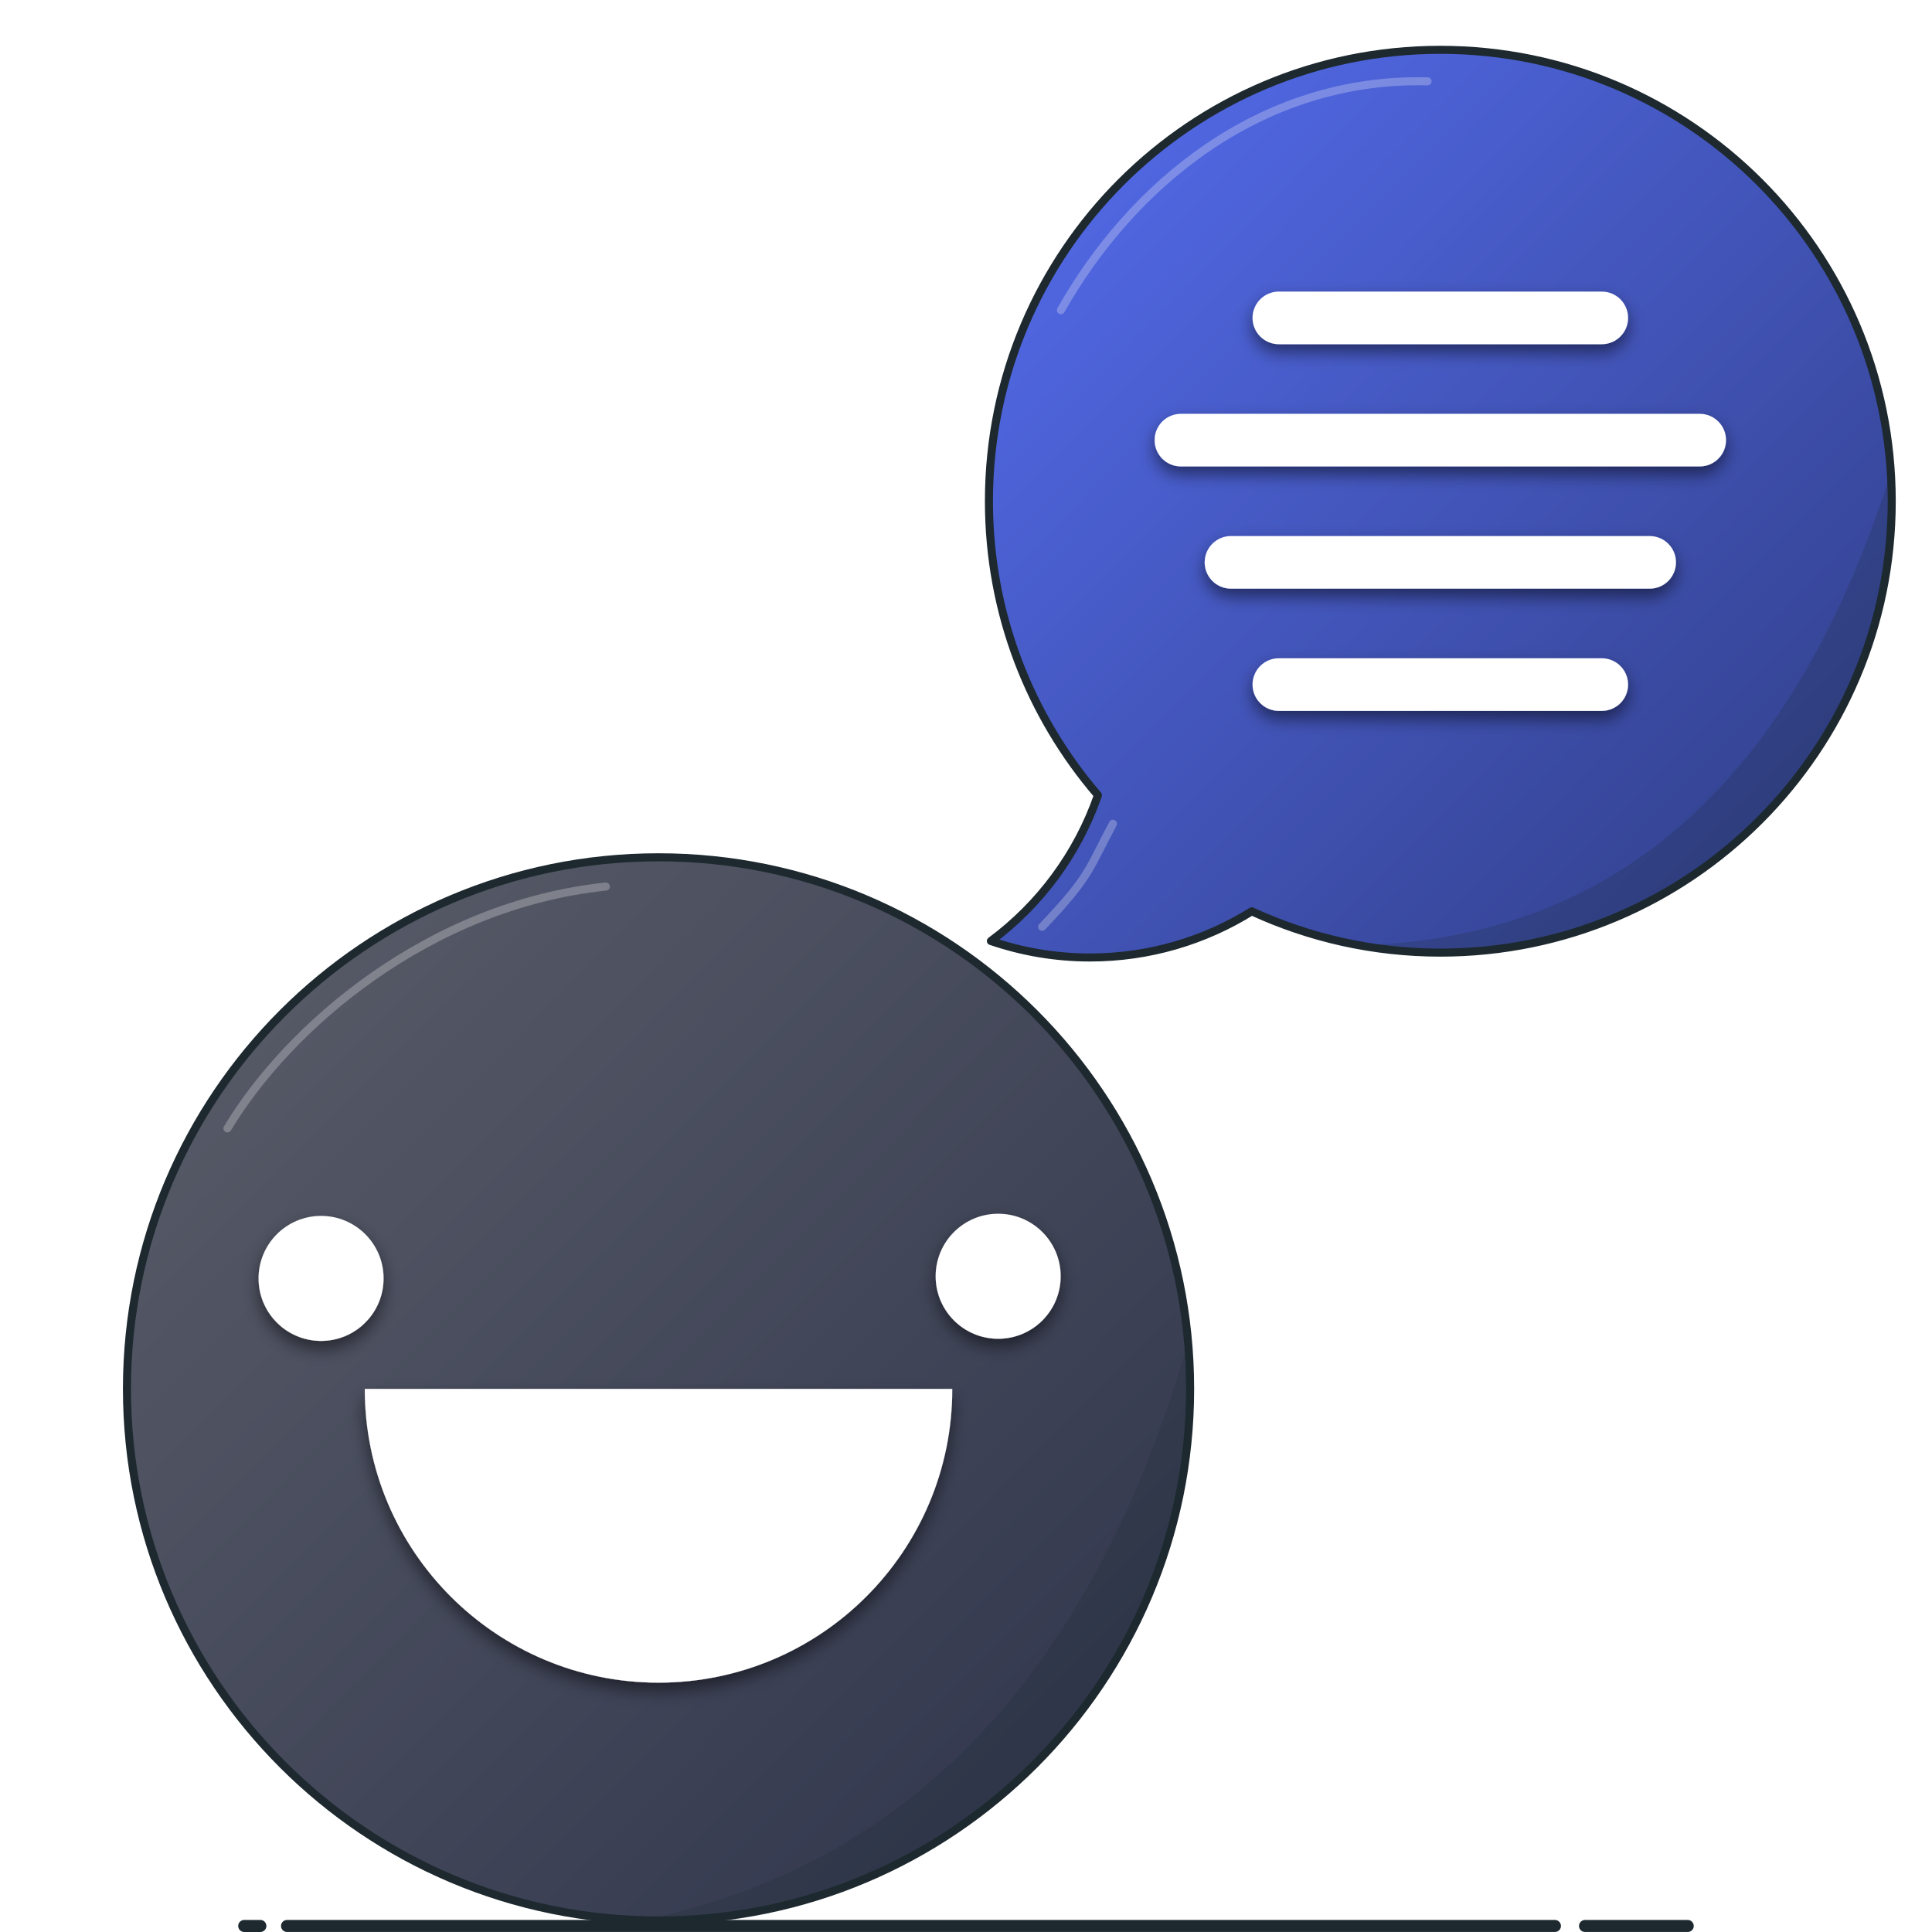
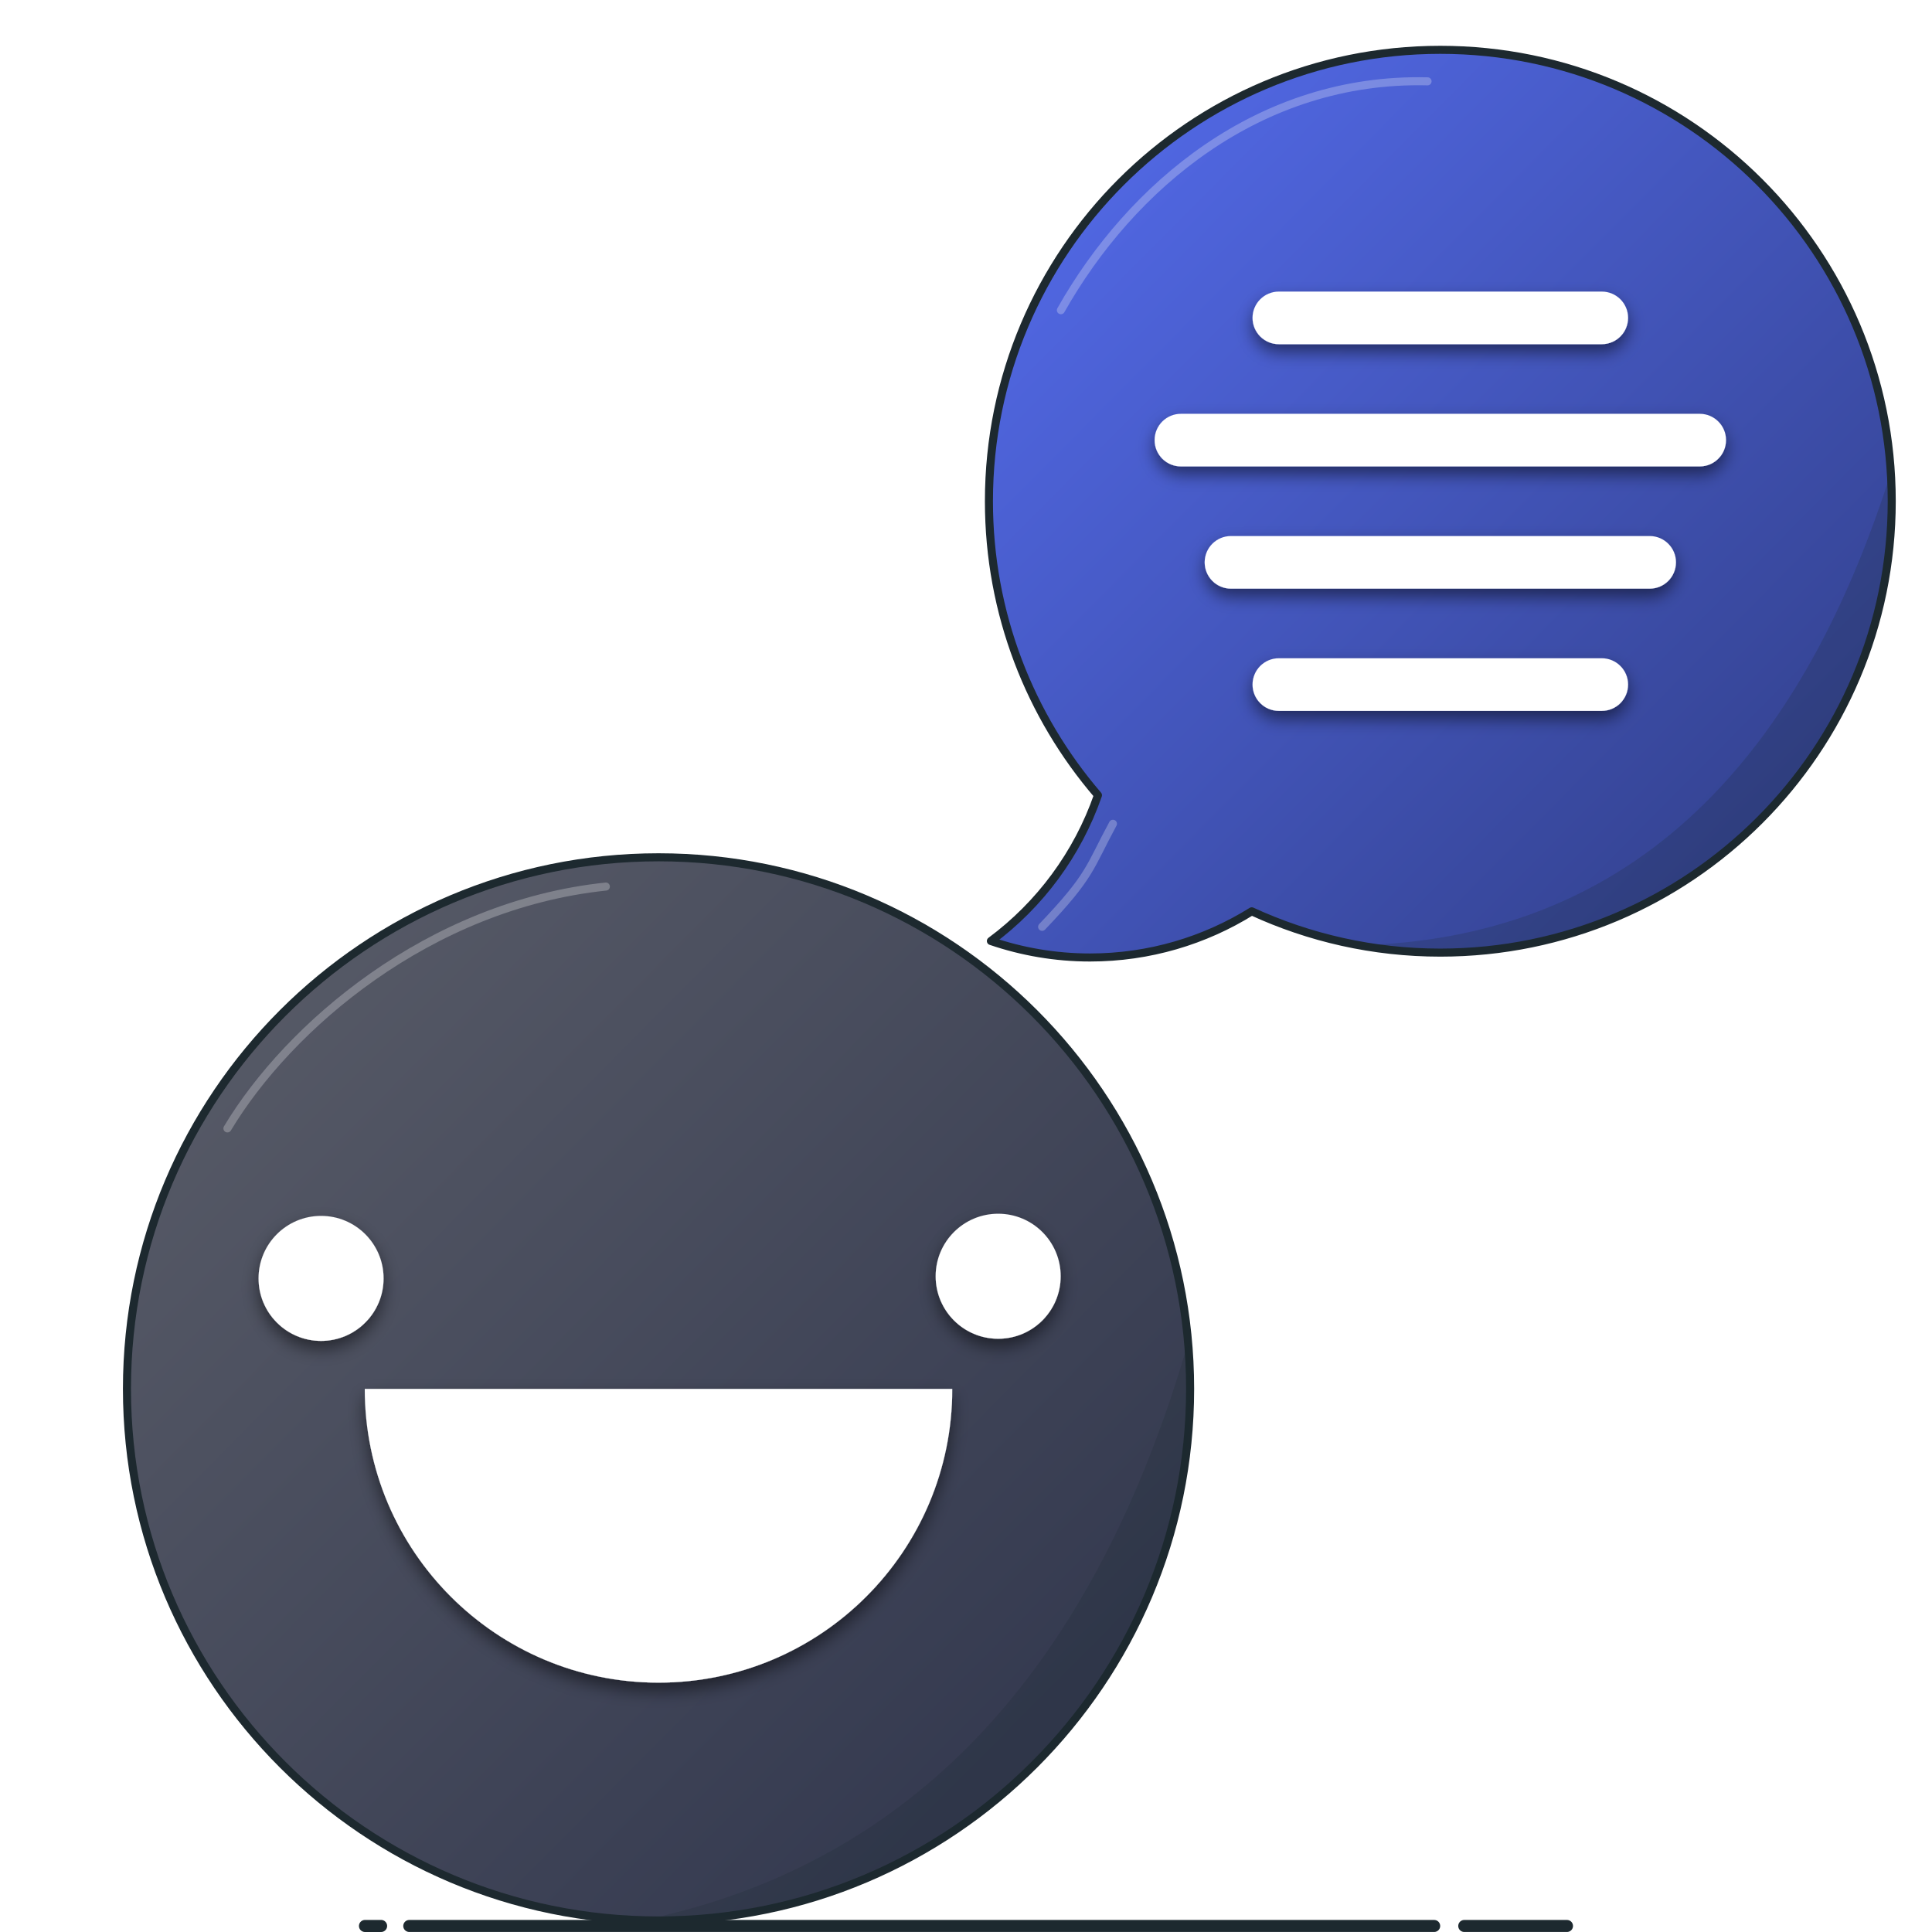
<svg xmlns="http://www.w3.org/2000/svg" style="isolation:isolate" viewBox="16 16 480 480.004" width="480" height="480.004">
  <g style="isolation:isolate" id="messaging-illustration">
    <rect x="16" y="16" width="480" height="480" transform="matrix(1,0,0,1,0,0)" fill="none" />
    <g id="Ground">
-       <line x1="87.309" y1="494.504" x2="402.321" y2="494.504" vector-effect="non-scaling-stroke" stroke-width="2.985" stroke="rgb(29,41,47)" stroke-linejoin="round" stroke-linecap="round" stroke-miterlimit="3" />
-       <line x1="409.792" y1="494.504" x2="435.318" y2="494.504" vector-effect="non-scaling-stroke" stroke-width="2.985" stroke="rgb(29,41,47)" stroke-linejoin="round" stroke-linecap="round" stroke-miterlimit="3" />
-       <line x1="76.682" y1="494.504" x2="80.682" y2="494.504" vector-effect="non-scaling-stroke" stroke-width="3" stroke="rgb(29,41,47)" stroke-linejoin="round" stroke-linecap="round" stroke-miterlimit="3" />
+       <line x1="117.682" y1="494.504" x2="372.321" y2="494.504" vector-effect="non-scaling-stroke" stroke-width="2.985" stroke="rgb(29,41,47)" stroke-linejoin="round" stroke-linecap="round" stroke-miterlimit="3" />
+       <line x1="379.792" y1="494.504" x2="405.318" y2="494.504" vector-effect="non-scaling-stroke" stroke-width="2.985" stroke="rgb(29,41,47)" stroke-linejoin="round" stroke-linecap="round" stroke-miterlimit="3" />
+       <line x1="106.682" y1="494.504" x2="110.682" y2="494.504" vector-effect="non-scaling-stroke" stroke-width="3" stroke="rgb(29,41,47)" stroke-linejoin="round" stroke-linecap="round" stroke-miterlimit="3" />
    </g>
    <g id="Group">
      <g id="Group">
-         <linearGradient id="_lgradient_75" x1="-3.927%" y1="-2.646%" x2="101.064%" y2="101.537%">
+         <linearGradient id="_lgradient_70" x1="-3.927%" y1="-2.646%" x2="101.064%" y2="101.537%">
          <stop offset="2.174%" stop-opacity="1" style="stop-color:rgb(92,95,106)" />
          <stop offset="98.696%" stop-opacity="1" style="stop-color:rgb(45,51,75)" />
        </linearGradient>
-         <path d=" M 47.541 361.066 C 47.541 288.174 106.72 228.995 179.612 228.995 C 252.504 228.995 311.684 288.174 311.684 361.066 C 311.684 433.959 252.504 493.138 179.612 493.138 C 106.72 493.138 47.541 433.959 47.541 361.066 Z " fill="url(#_lgradient_75)" vector-effect="non-scaling-stroke" stroke-width="2" stroke="rgb(29,41,47)" stroke-linejoin="round" stroke-linecap="round" stroke-miterlimit="4" />
-         <clipPath id="_clipPath_E55jdpkrgdAm7uGzye01jispVqxRImuR">
-           <linearGradient id="_lgradient_75" x1="-3.927%" y1="-2.646%" x2="101.064%" y2="101.537%">
+         <path d=" M 47.541 361.066 C 47.541 288.174 106.72 228.995 179.612 228.995 C 252.504 228.995 311.684 288.174 311.684 361.066 C 311.684 433.959 252.504 493.138 179.612 493.138 C 106.72 493.138 47.541 433.959 47.541 361.066 Z " fill="url(#_lgradient_70)" vector-effect="non-scaling-stroke" stroke-width="2" stroke="rgb(29,41,47)" stroke-linejoin="round" stroke-linecap="round" stroke-miterlimit="4" />
+         <clipPath id="_clipPath_vCm8FM4VKV3XIIfA8zPWeagWVbsclYOQ">
+           <linearGradient id="_lgradient_70" x1="-3.927%" y1="-2.646%" x2="101.064%" y2="101.537%">
            <stop offset="2.174%" stop-opacity="1" style="stop-color:rgb(92,95,106)" />
            <stop offset="98.696%" stop-opacity="1" style="stop-color:rgb(45,51,75)" />
          </linearGradient>
-           <path d=" M 47.541 361.066 C 47.541 288.174 106.72 228.995 179.612 228.995 C 252.504 228.995 311.684 288.174 311.684 361.066 C 311.684 433.959 252.504 493.138 179.612 493.138 C 106.72 493.138 47.541 433.959 47.541 361.066 Z " fill="url(#_lgradient_75)" vector-effect="non-scaling-stroke" stroke-width="2" stroke="rgb(29,41,47)" stroke-linejoin="round" stroke-linecap="round" stroke-miterlimit="4" />
+           <path d=" M 47.541 361.066 C 47.541 288.174 106.72 228.995 179.612 228.995 C 252.504 228.995 311.684 288.174 311.684 361.066 C 311.684 433.959 252.504 493.138 179.612 493.138 C 106.72 493.138 47.541 433.959 47.541 361.066 Z " fill="url(#_lgradient_70)" vector-effect="non-scaling-stroke" stroke-width="2" stroke="rgb(29,41,47)" stroke-linejoin="round" stroke-linecap="round" stroke-miterlimit="4" />
        </clipPath>
-         <g clip-path="url(#_clipPath_E55jdpkrgdAm7uGzye01jispVqxRImuR)">
+         <g clip-path="url(#_clipPath_vCm8FM4VKV3XIIfA8zPWeagWVbsclYOQ)">
          <path d=" M 72.506 296.354 C 87.568 271.224 122.448 240.902 166.522 236.266" fill="none" vector-effect="non-scaling-stroke" stroke-width="2" stroke="rgb(255,255,255)" stroke-opacity="0.26" stroke-linejoin="round" stroke-linecap="round" stroke-miterlimit="3" />
          <path d=" M 311.417 348.722 Q 276.815 469.288 180.579 491.996 Q 225.994 505.512 322.771 445.499 L 311.417 348.722 Z " fill="rgb(29,41,47)" fill-opacity="0.2" />
        </g>
        <defs>
-           <filter id="49353cA8z7AHettXMDJcfBJ2T8YhvrUH" x="-200%" y="-200%" width="400%" height="400%">
+           <filter id="F4QYQDiG6YeI2Dw7x71A3x0nmv24CErv" x="-200%" y="-200%" width="400%" height="400%">
            <feOffset in="SourceAlpha" result="offOut" dx="0" dy="2" />
            <feGaussianBlur in="offOut" result="blurOut" stdDeviation="2" />
            <feComponentTransfer in="blurOut" result="opacOut">
              <feFuncA type="table" tableValues="0 0.5" />
            </feComponentTransfer>
            <feBlend in="SourceGraphic" in2="opacOut" mode="normal" />
          </filter>
        </defs>
-         <g filter="url(#49353cA8z7AHettXMDJcfBJ2T8YhvrUH)">
+         <g filter="url(#F4QYQDiG6YeI2Dw7x71A3x0nmv24CErv)">
          <path d=" M 80.24 333.619 C 80.24 325.048 87.199 318.089 95.77 318.089 C 104.341 318.089 111.3 325.048 111.3 333.619 C 111.3 342.191 104.341 349.149 95.77 349.149 C 87.199 349.149 80.24 342.191 80.24 333.619 Z " fill="rgb(255,255,255)" />
        </g>
        <defs>
-           <filter id="xkXN4q1UOM5rr6ByyVMW70UrFn1iRe77" x="-200%" y="-200%" width="400%" height="400%">
+           <filter id="7LRFTvpzq1tyTIM8DRxem1PqsfLjqt82" x="-200%" y="-200%" width="400%" height="400%">
            <feOffset in="SourceAlpha" result="offOut" dx="0" dy="2" />
            <feGaussianBlur in="offOut" result="blurOut" stdDeviation="2" />
            <feComponentTransfer in="blurOut" result="opacOut">
              <feFuncA type="table" tableValues="0 0.5" />
            </feComponentTransfer>
            <feBlend in="SourceGraphic" in2="opacOut" mode="normal" />
          </filter>
        </defs>
-         <g filter="url(#xkXN4q1UOM5rr6ByyVMW70UrFn1iRe77)">
+         <g filter="url(#7LRFTvpzq1tyTIM8DRxem1PqsfLjqt82)">
          <path d=" M 248.463 333.08 C 248.463 324.505 255.42 317.552 263.997 317.552 C 272.571 317.552 279.525 324.505 279.525 333.08 C 279.525 341.659 272.571 348.614 263.997 348.614 C 255.42 348.613 248.463 341.657 248.463 333.08 Z " fill="rgb(255,255,255)" />
        </g>
        <g id="Group">
          <defs>
-             <filter id="urg9waMBm6U4Qftb2fXeT4fIKVJp9zbY" x="-200%" y="-200%" width="400%" height="400%">
+             <filter id="U3AhPxUi106DHQvUx4iG5VGDGCFgBfC4" x="-200%" y="-200%" width="400%" height="400%">
              <feOffset in="SourceAlpha" result="offOut" dx="0" dy="2" />
              <feGaussianBlur in="offOut" result="blurOut" stdDeviation="2" />
              <feComponentTransfer in="blurOut" result="opacOut">
                <feFuncA type="table" tableValues="0 0.5" />
              </feComponentTransfer>
              <feBlend in="SourceGraphic" in2="opacOut" mode="normal" />
            </filter>
          </defs>
-           <g filter="url(#urg9waMBm6U4Qftb2fXeT4fIKVJp9zbY)">
+           <g filter="url(#U3AhPxUi106DHQvUx4iG5VGDGCFgBfC4)">
            <path d=" M 252.598 361.068 C 252.598 401.376 219.923 434.054 179.611 434.054 C 139.304 434.054 106.624 401.376 106.624 361.068 L 252.598 361.068 Z " fill="rgb(255,255,255)" />
          </g>
        </g>
      </g>
      <g id="Group">
-         <linearGradient id="_lgradient_76" x1="-3.927%" y1="-2.646%" x2="101.064%" y2="101.537%">
+         <linearGradient id="_lgradient_71" x1="-3.927%" y1="-2.646%" x2="101.064%" y2="101.537%">
          <stop offset="1.739%" stop-opacity="1" style="stop-color:rgb(86,110,242)" />
          <stop offset="99.13%" stop-opacity="1" style="stop-color:rgb(47,60,130)" />
        </linearGradient>
-         <path d=" M 373.846 28.379 C 311.907 28.379 261.698 78.59 261.698 140.53 C 261.698 168.439 271.918 193.948 288.786 213.573 C 283.717 228.17 274.36 240.76 262.186 249.794 C 269.911 252.434 278.191 253.888 286.807 253.888 C 301.561 253.888 315.326 249.681 326.993 242.417 C 341.255 248.986 357.114 252.677 373.847 252.677 C 435.79 252.677 486 202.467 486 140.53 C 485.999 78.59 435.788 28.379 373.846 28.379 Z " fill="url(#_lgradient_76)" vector-effect="non-scaling-stroke" stroke-width="2" stroke="rgb(29,41,47)" stroke-linejoin="round" stroke-linecap="round" stroke-miterlimit="4" />
-         <clipPath id="_clipPath_KNadeJJZxm1yTT1MS9zRbJLz5q4Yqd0u">
-           <linearGradient id="_lgradient_76" x1="-3.927%" y1="-2.646%" x2="101.064%" y2="101.537%">
+         <path d=" M 373.846 28.379 C 311.907 28.379 261.698 78.59 261.698 140.53 C 261.698 168.439 271.918 193.948 288.786 213.573 C 283.717 228.17 274.36 240.76 262.186 249.794 C 269.911 252.434 278.191 253.888 286.807 253.888 C 301.561 253.888 315.326 249.681 326.993 242.417 C 341.255 248.986 357.114 252.677 373.847 252.677 C 435.79 252.677 486 202.467 486 140.53 C 485.999 78.59 435.788 28.379 373.846 28.379 Z " fill="url(#_lgradient_71)" vector-effect="non-scaling-stroke" stroke-width="2" stroke="rgb(29,41,47)" stroke-linejoin="round" stroke-linecap="round" stroke-miterlimit="4" />
+         <clipPath id="_clipPath_ShfXux5x5dKKhdPefJE8J7pJPi08LDRM">
+           <linearGradient id="_lgradient_71" x1="-3.927%" y1="-2.646%" x2="101.064%" y2="101.537%">
            <stop offset="1.739%" stop-opacity="1" style="stop-color:rgb(86,110,242)" />
            <stop offset="99.13%" stop-opacity="1" style="stop-color:rgb(47,60,130)" />
          </linearGradient>
-           <path d=" M 373.846 28.379 C 311.907 28.379 261.698 78.59 261.698 140.53 C 261.698 168.439 271.918 193.948 288.786 213.573 C 283.717 228.17 274.36 240.76 262.186 249.794 C 269.911 252.434 278.191 253.888 286.807 253.888 C 301.561 253.888 315.326 249.681 326.993 242.417 C 341.255 248.986 357.114 252.677 373.847 252.677 C 435.79 252.677 486 202.467 486 140.53 C 485.999 78.59 435.788 28.379 373.846 28.379 Z " fill="url(#_lgradient_76)" vector-effect="non-scaling-stroke" stroke-width="2" stroke="rgb(29,41,47)" stroke-linejoin="round" stroke-linecap="round" stroke-miterlimit="4" />
+           <path d=" M 373.846 28.379 C 311.907 28.379 261.698 78.59 261.698 140.53 C 261.698 168.439 271.918 193.948 288.786 213.573 C 283.717 228.17 274.36 240.76 262.186 249.794 C 269.911 252.434 278.191 253.888 286.807 253.888 C 301.561 253.888 315.326 249.681 326.993 242.417 C 341.255 248.986 357.114 252.677 373.847 252.677 C 435.79 252.677 486 202.467 486 140.53 C 485.999 78.59 435.788 28.379 373.846 28.379 Z " fill="url(#_lgradient_71)" vector-effect="non-scaling-stroke" stroke-width="2" stroke="rgb(29,41,47)" stroke-linejoin="round" stroke-linecap="round" stroke-miterlimit="4" />
        </clipPath>
-         <g clip-path="url(#_clipPath_KNadeJJZxm1yTT1MS9zRbJLz5q4Yqd0u)">
+         <g clip-path="url(#_clipPath_ShfXux5x5dKKhdPefJE8J7pJPi08LDRM)">
          <path d=" M 279.576 93.068 C 296.953 62.282 328.908 35.179 370.677 36.209" fill="none" vector-effect="non-scaling-stroke" stroke-width="2" stroke="rgb(255,255,255)" stroke-opacity="0.26" stroke-linejoin="round" stroke-linecap="round" stroke-miterlimit="3" />
-           <path d=" M 292.508 220.666 C 286.626 231.515 287.185 233.432 274.914 246.27" fill="none" vector-effect="non-scaling-stroke" stroke-width="2" stroke="rgb(255,255,255)" stroke-opacity="0.26" stroke-linejoin="round" stroke-linecap="round" stroke-miterlimit="3" />
+           <path d=" M 292.508 220.666 C 286.626 231.515 287.184 233.432 274.914 246.27" fill="none" vector-effect="non-scaling-stroke" stroke-width="2" stroke="rgb(255,255,255)" stroke-opacity="0.26" stroke-linejoin="round" stroke-linecap="round" stroke-miterlimit="3" />
          <path d=" M 486.589 130.838 Q 450.365 248.701 353.048 250.864 Q 397.381 267.624 498.484 214.099 L 486.589 130.838 Z " fill="rgb(29,41,47)" fill-opacity="0.2" />
        </g>
        <g id="Group">
          <defs>
-             <filter id="6vTQdx2hkNRT99RMmqwAcSnzCCRKdKWR" x="-200%" y="-200%" width="400%" height="400%">
+             <filter id="qSf5BqsGzi1gbeRTlqaXrSWDBRRzfMe8" x="-200%" y="-200%" width="400%" height="400%">
              <feOffset in="SourceAlpha" result="offOut" dx="0" dy="2" />
              <feGaussianBlur in="offOut" result="blurOut" stdDeviation="2" />
              <feComponentTransfer in="blurOut" result="opacOut">
                <feFuncA type="table" tableValues="0 0.5" />
              </feComponentTransfer>
              <feBlend in="SourceGraphic" in2="opacOut" mode="normal" />
            </filter>
          </defs>
-           <g filter="url(#6vTQdx2hkNRT99RMmqwAcSnzCCRKdKWR)">
+           <g filter="url(#qSf5BqsGzi1gbeRTlqaXrSWDBRRzfMe8)">
            <path d=" M 413.96 101.511 L 333.73 101.511 C 330.122 101.511 327.198 98.586 327.198 94.978 C 327.198 91.369 330.123 88.447 333.73 88.447 L 413.96 88.447 C 417.568 88.447 420.494 91.369 420.494 94.978 C 420.494 98.586 417.568 101.511 413.96 101.511 Z " fill="rgb(255,255,255)" />
          </g>
          <defs>
-             <filter id="LgU4pFaPyJI9NHA3GdvHwIvkdq8NCbE3" x="-200%" y="-200%" width="400%" height="400%">
+             <filter id="GzFNYhy7XAuFnUo3AnNEBkGWHknwC4nA" x="-200%" y="-200%" width="400%" height="400%">
              <feOffset in="SourceAlpha" result="offOut" dx="0" dy="2" />
              <feGaussianBlur in="offOut" result="blurOut" stdDeviation="2" />
              <feComponentTransfer in="blurOut" result="opacOut">
                <feFuncA type="table" tableValues="0 0.5" />
              </feComponentTransfer>
              <feBlend in="SourceGraphic" in2="opacOut" mode="normal" />
            </filter>
          </defs>
-           <g filter="url(#LgU4pFaPyJI9NHA3GdvHwIvkdq8NCbE3)">
+           <g filter="url(#GzFNYhy7XAuFnUo3AnNEBkGWHknwC4nA)">
            <path d=" M 438.295 131.879 L 309.396 131.879 C 305.788 131.879 302.864 128.954 302.864 125.348 C 302.864 121.74 305.788 118.814 309.396 118.814 L 438.295 118.814 C 441.903 118.814 444.828 121.74 444.828 125.348 C 444.828 128.954 441.904 131.879 438.295 131.879 Z " fill="rgb(255,255,255)" />
          </g>
          <defs>
-             <filter id="jKM7QNc4K9gzCinLABs04nLdW193RgRO" x="-200%" y="-200%" width="400%" height="400%">
+             <filter id="1HpRAid3PrL0KgxufXytJiFQFHBMGtIX" x="-200%" y="-200%" width="400%" height="400%">
              <feOffset in="SourceAlpha" result="offOut" dx="0" dy="2" />
              <feGaussianBlur in="offOut" result="blurOut" stdDeviation="2" />
              <feComponentTransfer in="blurOut" result="opacOut">
                <feFuncA type="table" tableValues="0 0.5" />
              </feComponentTransfer>
              <feBlend in="SourceGraphic" in2="opacOut" mode="normal" />
            </filter>
          </defs>
-           <g filter="url(#jKM7QNc4K9gzCinLABs04nLdW193RgRO)">
+           <g filter="url(#1HpRAid3PrL0KgxufXytJiFQFHBMGtIX)">
            <path d=" M 425.861 162.245 L 321.835 162.245 C 318.229 162.245 315.303 159.318 315.303 155.71 C 315.303 152.101 318.229 149.18 321.835 149.18 L 425.861 149.18 C 429.468 149.18 432.395 152.102 432.395 155.71 C 432.395 159.317 429.47 162.245 425.861 162.245 Z " fill="rgb(255,255,255)" />
          </g>
          <defs>
-             <filter id="BtJd6V5xcuyQbUv8UnNsCTU0TmPUAhYq" x="-200%" y="-200%" width="400%" height="400%">
+             <filter id="3kZWMOSc8rTDuYLtIB8KSJMSZimijgJy" x="-200%" y="-200%" width="400%" height="400%">
              <feOffset in="SourceAlpha" result="offOut" dx="0" dy="2" />
              <feGaussianBlur in="offOut" result="blurOut" stdDeviation="2" />
              <feComponentTransfer in="blurOut" result="opacOut">
                <feFuncA type="table" tableValues="0 0.5" />
              </feComponentTransfer>
              <feBlend in="SourceGraphic" in2="opacOut" mode="normal" />
            </filter>
          </defs>
-           <g filter="url(#BtJd6V5xcuyQbUv8UnNsCTU0TmPUAhYq)">
+           <g filter="url(#3kZWMOSc8rTDuYLtIB8KSJMSZimijgJy)">
            <path d=" M 413.96 192.614 L 333.73 192.614 C 330.122 192.614 327.198 189.687 327.198 186.077 C 327.198 182.47 330.123 179.545 333.73 179.545 L 413.96 179.545 C 417.568 179.545 420.494 182.47 420.494 186.077 C 420.494 189.687 417.568 192.614 413.96 192.614 Z " fill="rgb(255,255,255)" />
          </g>
        </g>
      </g>
    </g>
  </g>
</svg>
